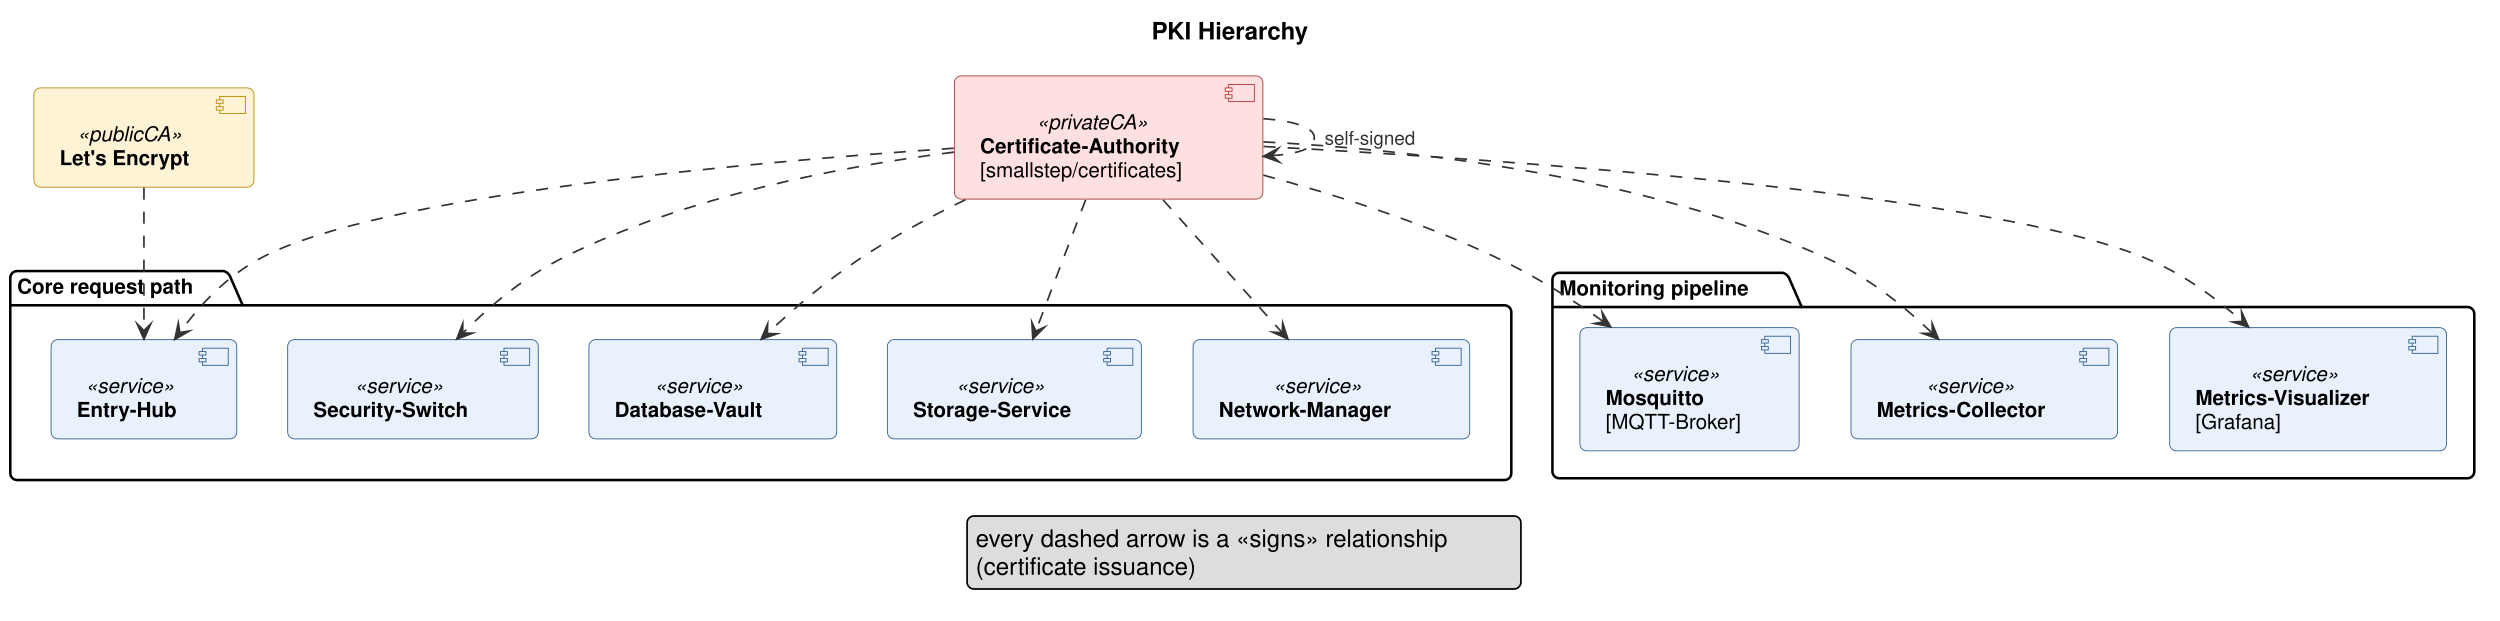
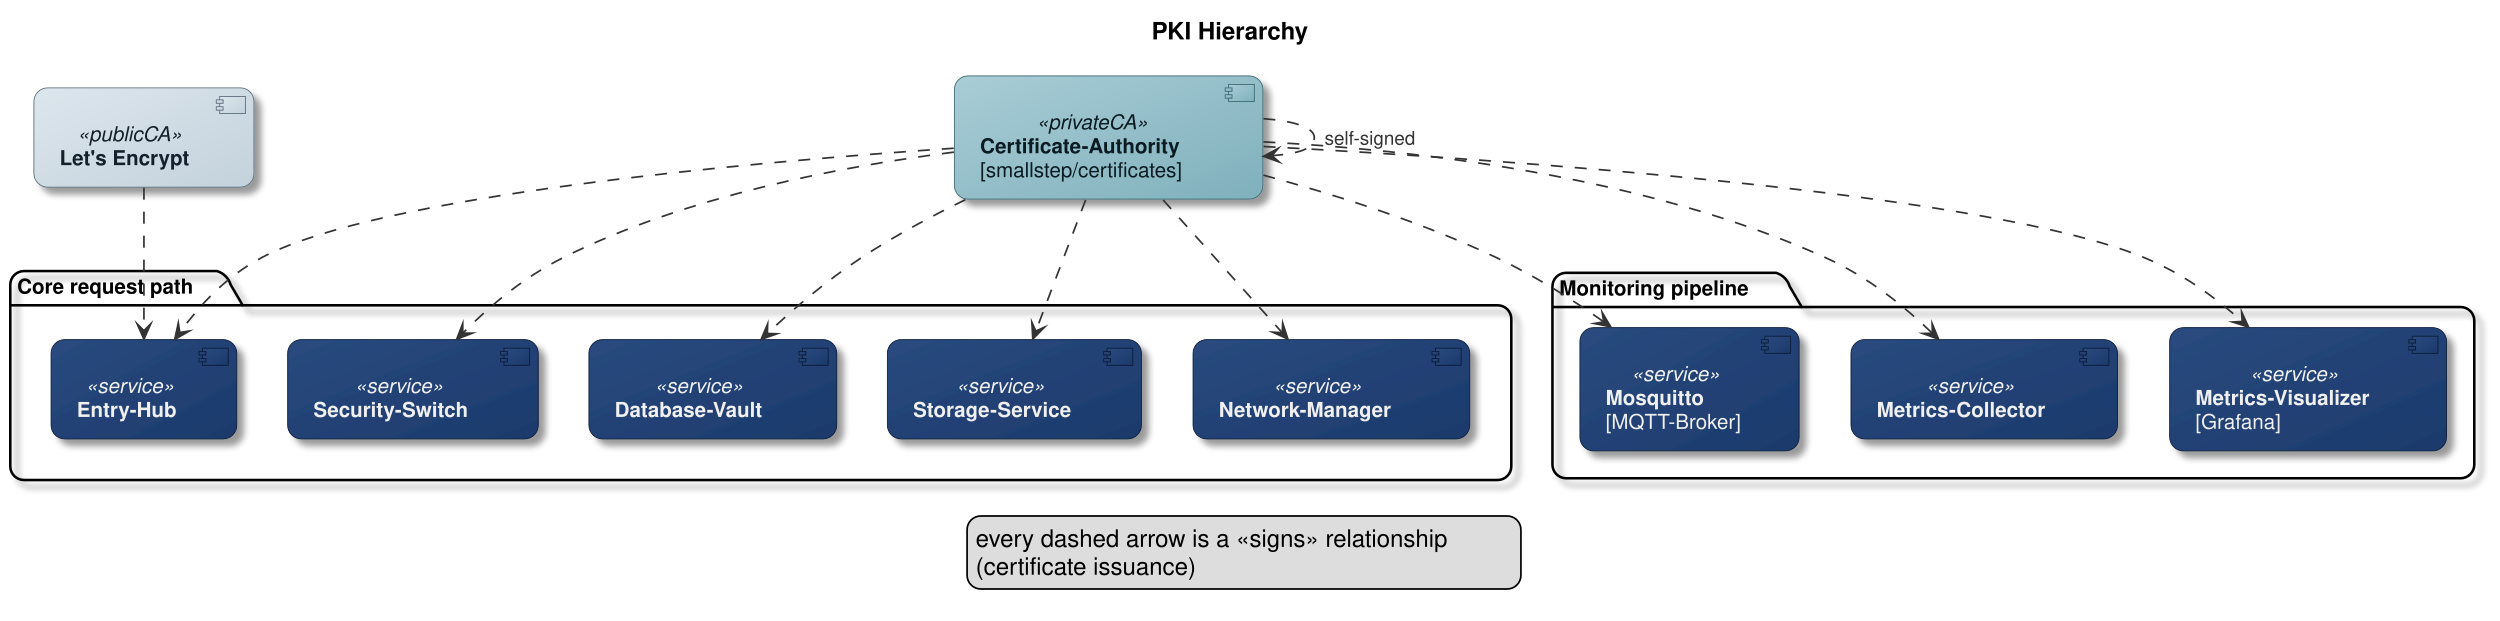
<svg xmlns="http://www.w3.org/2000/svg" contentStyleType="text/css" data-diagram-type="DESCRIPTION" height="362px" preserveAspectRatio="none" style="width:1459px;height:362px;background:#FFFFFF;" version="1.1" viewBox="0 0 1459 362" width="1459px" zoomAndPan="magnify">
-   <defs />
+   <defs>
+     <filter height="300%" id="f1x7jkk56pnffq" width="300%" x="-1" y="-1">
+       <feGaussianBlur result="blurOut" stdDeviation="2" />
+       <feColorMatrix in="blurOut" result="blurOut2" type="matrix" values="0 0 0 0 0 0 0 0 0 0 0 0 0 0 0 0 0 0 .4 0" />
+       <feOffset dx="4" dy="4" in="blurOut2" result="blurOut3" />
+       <feBlend in="SourceGraphic" in2="blurOut3" mode="normal" />
+     </filter>
+     <linearGradient id="g1x7jkk56pnffq0" x1="0%" x2="100%" y1="0%" y2="100%">
+       <stop offset="0%" stop-color="#2A4A7F" />
+       <stop offset="100%" stop-color="#1B3A6B" />
+     </linearGradient>
+     <linearGradient id="g1x7jkk56pnffq1" x1="0%" x2="100%" y1="0%" y2="100%">
+       <stop offset="0%" stop-color="#DDE6ED" />
+       <stop offset="100%" stop-color="#C3D2DC" />
+     </linearGradient>
+     <linearGradient id="g1x7jkk56pnffq2" x1="0%" x2="100%" y1="0%" y2="100%">
+       <stop offset="0%" stop-color="#A9CDD6" />
+       <stop offset="100%" stop-color="#7FB0BC" />
+     </linearGradient>
+   </defs>
  <g>
    <g class="title" data-source-line="3">
      <text fill="#000000" font-family="'Helvetica'" font-size="14" font-weight="700" lengthAdjust="spacing" textLength="107.851" x="672.075" y="22.995">PKI Hierarchy</text>
    </g>
-     <g class="cluster" data-qualified-name="Core request path" data-source-line="25" id="ent0003">
-       <path d="M10,158.197 L130.637,158.197 A6,6 0 0 1 134.637,162.197 L141.637,178.166 L878,178.166 A4,4 0 0 1 882,182.166 L882,276.137 A4,4 0 0 1 878,280.137 L10,280.137 A4,4 0 0 1 6,276.137 L6,162.197 A4,4 0 0 1 10,158.197" fill="none" style="stroke:#000000;stroke-width:1.5;" />
+     <g class="cluster" data-qualified-name="Core request path" data-source-line="29" id="ent0003">
+       <path d="M14,158.197 L126.637,158.197 A12,12 0 0 1 134.637,166.197 L141.637,178.166 L874,178.166 A8,8 0 0 1 882,186.166 L882,272.137 A8,8 0 0 1 874,280.137 L14,280.137 A8,8 0 0 1 6,272.137 L6,166.197 A8,8 0 0 1 14,158.197" fill="none" filter="url(#f1x7jkk56pnffq)" style="stroke:#000000;stroke-width:1.5;" />
      <line style="stroke:#000000;stroke-width:1.5;" x1="6" x2="141.637" y1="178.166" y2="178.166" />
      <text fill="#000000" font-family="'Helvetica'" font-size="12" font-weight="700" lengthAdjust="spacing" textLength="122.637" x="10" y="171.335">Core request path</text>
    </g>
-     <g class="cluster" data-qualified-name="Monitoring pipeline" data-source-line="40" id="ent0013">
-       <path d="M910,159.217 L1040.504,159.217 A6,6 0 0 1 1044.504,163.217 L1051.504,179.186 L1440,179.186 A4,4 0 0 1 1444,183.186 L1444,275.117 A4,4 0 0 1 1440,279.117 L910,279.117 A4,4 0 0 1 906,275.117 L906,163.217 A4,4 0 0 1 910,159.217" fill="none" style="stroke:#000000;stroke-width:1.5;" />
+     <g class="cluster" data-qualified-name="Monitoring pipeline" data-source-line="44" id="ent0013">
+       <path d="M914,159.217 L1036.504,159.217 A12,12 0 0 1 1044.504,167.217 L1051.504,179.186 L1436,179.186 A8,8 0 0 1 1444,187.186 L1444,271.117 A8,8 0 0 1 1436,279.117 L914,279.117 A8,8 0 0 1 906,271.117 L906,167.217 A8,8 0 0 1 914,159.217" fill="none" filter="url(#f1x7jkk56pnffq)" style="stroke:#000000;stroke-width:1.5;" />
      <line style="stroke:#000000;stroke-width:1.5;" x1="906" x2="1051.504" y1="179.186" y2="179.186" />
      <text fill="#000000" font-family="'Helvetica'" font-size="12" font-weight="700" lengthAdjust="spacing" textLength="132.504" x="910" y="172.356">Monitoring pipeline</text>
    </g>
-     <g class="entity" data-qualified-name="Core request path.EntryHub" data-source-line="27" id="ent0004">
-       <rect fill="#E8F1FC" height="57.938" rx="4" ry="4" style="stroke:#2C5C8F;stroke-width:0.5;" width="108.373" x="29.81" y="198.197" />
-       <rect fill="#E8F1FC" height="10" style="stroke:#2C5C8F;stroke-width:0.5;" width="15" x="118.183" y="203.197" />
-       <rect fill="#E8F1FC" height="2" style="stroke:#2C5C8F;stroke-width:0.5;" width="4" x="116.183" y="205.197" />
-       <rect fill="#E8F1FC" height="2" style="stroke:#2C5C8F;stroke-width:0.5;" width="4" x="116.183" y="209.197" />
-       <text fill="#000000" font-family="'Helvetica'" font-size="12" font-style="italic" lengthAdjust="spacing" textLength="57.797" x="50.098" y="229.335">«service»</text>
-       <text fill="#000000" font-family="'Helvetica'" font-size="12" font-weight="700" lengthAdjust="spacing" textLength="68.373" x="44.81" y="243.304">Entry-Hub</text>
+     <g class="entity" data-qualified-name="Core request path.EntryHub" data-source-line="31" id="ent0004">
+       <rect fill="url(#g1x7jkk56pnffq0)" filter="url(#f1x7jkk56pnffq)" height="57.938" rx="8" ry="8" style="stroke:#0A1B36;stroke-width:0.5;" width="108.373" x="29.81" y="198.197" />
+       <rect fill="url(#g1x7jkk56pnffq0)" height="10" style="stroke:#0A1B36;stroke-width:0.5;" width="15" x="118.183" y="203.197" />
+       <rect fill="url(#g1x7jkk56pnffq0)" height="2" style="stroke:#0A1B36;stroke-width:0.5;" width="4" x="116.183" y="205.197" />
+       <rect fill="url(#g1x7jkk56pnffq0)" height="2" style="stroke:#0A1B36;stroke-width:0.5;" width="4" x="116.183" y="209.197" />
+       <text fill="#F0F0F0" font-family="'Helvetica'" font-size="12" font-style="italic" lengthAdjust="spacing" textLength="57.797" x="50.098" y="229.335">«service»</text>
+       <text fill="#F0F0F0" font-family="'Helvetica'" font-size="12" font-weight="700" lengthAdjust="spacing" textLength="68.373" x="44.81" y="243.304">Entry-Hub</text>
    </g>
-     <g class="entity" data-qualified-name="Core request path.SecuritySwitch" data-source-line="28" id="ent0005">
-       <rect fill="#E8F1FC" height="57.938" rx="4" ry="4" style="stroke:#2C5C8F;stroke-width:0.5;" width="146.242" x="167.88" y="198.197" />
-       <rect fill="#E8F1FC" height="10" style="stroke:#2C5C8F;stroke-width:0.5;" width="15" x="294.122" y="203.197" />
-       <rect fill="#E8F1FC" height="2" style="stroke:#2C5C8F;stroke-width:0.5;" width="4" x="292.122" y="205.197" />
-       <rect fill="#E8F1FC" height="2" style="stroke:#2C5C8F;stroke-width:0.5;" width="4" x="292.122" y="209.197" />
-       <text fill="#000000" font-family="'Helvetica'" font-size="12" font-style="italic" lengthAdjust="spacing" textLength="57.797" x="207.103" y="229.335">«service»</text>
-       <text fill="#000000" font-family="'Helvetica'" font-size="12" font-weight="700" lengthAdjust="spacing" textLength="106.242" x="182.88" y="243.304">Security-Switch</text>
+     <g class="entity" data-qualified-name="Core request path.SecuritySwitch" data-source-line="32" id="ent0005">
+       <rect fill="url(#g1x7jkk56pnffq0)" filter="url(#f1x7jkk56pnffq)" height="57.938" rx="8" ry="8" style="stroke:#0A1B36;stroke-width:0.5;" width="146.242" x="167.88" y="198.197" />
+       <rect fill="url(#g1x7jkk56pnffq0)" height="10" style="stroke:#0A1B36;stroke-width:0.5;" width="15" x="294.122" y="203.197" />
+       <rect fill="url(#g1x7jkk56pnffq0)" height="2" style="stroke:#0A1B36;stroke-width:0.5;" width="4" x="292.122" y="205.197" />
+       <rect fill="url(#g1x7jkk56pnffq0)" height="2" style="stroke:#0A1B36;stroke-width:0.5;" width="4" x="292.122" y="209.197" />
+       <text fill="#F0F0F0" font-family="'Helvetica'" font-size="12" font-style="italic" lengthAdjust="spacing" textLength="57.797" x="207.103" y="229.335">«service»</text>
+       <text fill="#F0F0F0" font-family="'Helvetica'" font-size="12" font-weight="700" lengthAdjust="spacing" textLength="106.242" x="182.88" y="243.304">Security-Switch</text>
    </g>
-     <g class="entity" data-qualified-name="Core request path.DatabaseVault" data-source-line="29" id="ent0006">
-       <rect fill="#E8F1FC" height="57.938" rx="4" ry="4" style="stroke:#2C5C8F;stroke-width:0.5;" width="144.619" x="343.69" y="198.197" />
-       <rect fill="#E8F1FC" height="10" style="stroke:#2C5C8F;stroke-width:0.5;" width="15" x="468.309" y="203.197" />
-       <rect fill="#E8F1FC" height="2" style="stroke:#2C5C8F;stroke-width:0.5;" width="4" x="466.309" y="205.197" />
-       <rect fill="#E8F1FC" height="2" style="stroke:#2C5C8F;stroke-width:0.5;" width="4" x="466.309" y="209.197" />
-       <text fill="#000000" font-family="'Helvetica'" font-size="12" font-style="italic" lengthAdjust="spacing" textLength="57.797" x="382.101" y="229.335">«service»</text>
-       <text fill="#000000" font-family="'Helvetica'" font-size="12" font-weight="700" lengthAdjust="spacing" textLength="104.619" x="358.69" y="243.304">Database-Vault</text>
+     <g class="entity" data-qualified-name="Core request path.DatabaseVault" data-source-line="33" id="ent0006">
+       <rect fill="url(#g1x7jkk56pnffq0)" filter="url(#f1x7jkk56pnffq)" height="57.938" rx="8" ry="8" style="stroke:#0A1B36;stroke-width:0.5;" width="144.619" x="343.69" y="198.197" />
+       <rect fill="url(#g1x7jkk56pnffq0)" height="10" style="stroke:#0A1B36;stroke-width:0.5;" width="15" x="468.309" y="203.197" />
+       <rect fill="url(#g1x7jkk56pnffq0)" height="2" style="stroke:#0A1B36;stroke-width:0.5;" width="4" x="466.309" y="205.197" />
+       <rect fill="url(#g1x7jkk56pnffq0)" height="2" style="stroke:#0A1B36;stroke-width:0.5;" width="4" x="466.309" y="209.197" />
+       <text fill="#F0F0F0" font-family="'Helvetica'" font-size="12" font-style="italic" lengthAdjust="spacing" textLength="57.797" x="382.101" y="229.335">«service»</text>
+       <text fill="#F0F0F0" font-family="'Helvetica'" font-size="12" font-weight="700" lengthAdjust="spacing" textLength="104.619" x="358.69" y="243.304">Database-Vault</text>
    </g>
-     <g class="entity" data-qualified-name="Core request path.StorageService" data-source-line="30" id="ent0007">
-       <rect fill="#E8F1FC" height="57.938" rx="4" ry="4" style="stroke:#2C5C8F;stroke-width:0.5;" width="148.234" x="517.88" y="198.197" />
-       <rect fill="#E8F1FC" height="10" style="stroke:#2C5C8F;stroke-width:0.5;" width="15" x="646.114" y="203.197" />
-       <rect fill="#E8F1FC" height="2" style="stroke:#2C5C8F;stroke-width:0.5;" width="4" x="644.114" y="205.197" />
-       <rect fill="#E8F1FC" height="2" style="stroke:#2C5C8F;stroke-width:0.5;" width="4" x="644.114" y="209.197" />
-       <text fill="#000000" font-family="'Helvetica'" font-size="12" font-style="italic" lengthAdjust="spacing" textLength="57.797" x="558.099" y="229.335">«service»</text>
-       <text fill="#000000" font-family="'Helvetica'" font-size="12" font-weight="700" lengthAdjust="spacing" textLength="108.234" x="532.88" y="243.304">Storage-Service</text>
+     <g class="entity" data-qualified-name="Core request path.StorageService" data-source-line="34" id="ent0007">
+       <rect fill="url(#g1x7jkk56pnffq0)" filter="url(#f1x7jkk56pnffq)" height="57.938" rx="8" ry="8" style="stroke:#0A1B36;stroke-width:0.5;" width="148.234" x="517.88" y="198.197" />
+       <rect fill="url(#g1x7jkk56pnffq0)" height="10" style="stroke:#0A1B36;stroke-width:0.5;" width="15" x="646.114" y="203.197" />
+       <rect fill="url(#g1x7jkk56pnffq0)" height="2" style="stroke:#0A1B36;stroke-width:0.5;" width="4" x="644.114" y="205.197" />
+       <rect fill="url(#g1x7jkk56pnffq0)" height="2" style="stroke:#0A1B36;stroke-width:0.5;" width="4" x="644.114" y="209.197" />
+       <text fill="#F0F0F0" font-family="'Helvetica'" font-size="12" font-style="italic" lengthAdjust="spacing" textLength="57.797" x="558.099" y="229.335">«service»</text>
+       <text fill="#F0F0F0" font-family="'Helvetica'" font-size="12" font-weight="700" lengthAdjust="spacing" textLength="108.234" x="532.88" y="243.304">Storage-Service</text>
    </g>
-     <g class="entity" data-qualified-name="Core request path.NetworkManager" data-source-line="31" id="ent0008">
-       <rect fill="#E8F1FC" height="57.938" rx="4" ry="4" style="stroke:#2C5C8F;stroke-width:0.5;" width="161.453" x="696.27" y="198.197" />
-       <rect fill="#E8F1FC" height="10" style="stroke:#2C5C8F;stroke-width:0.5;" width="15" x="837.723" y="203.197" />
-       <rect fill="#E8F1FC" height="2" style="stroke:#2C5C8F;stroke-width:0.5;" width="4" x="835.723" y="205.197" />
-       <rect fill="#E8F1FC" height="2" style="stroke:#2C5C8F;stroke-width:0.5;" width="4" x="835.723" y="209.197" />
-       <text fill="#000000" font-family="'Helvetica'" font-size="12" font-style="italic" lengthAdjust="spacing" textLength="57.797" x="743.098" y="229.335">«service»</text>
-       <text fill="#000000" font-family="'Helvetica'" font-size="12" font-weight="700" lengthAdjust="spacing" textLength="121.453" x="711.27" y="243.304">Network-Manager</text>
+     <g class="entity" data-qualified-name="Core request path.NetworkManager" data-source-line="35" id="ent0008">
+       <rect fill="url(#g1x7jkk56pnffq0)" filter="url(#f1x7jkk56pnffq)" height="57.938" rx="8" ry="8" style="stroke:#0A1B36;stroke-width:0.5;" width="161.453" x="696.27" y="198.197" />
+       <rect fill="url(#g1x7jkk56pnffq0)" height="10" style="stroke:#0A1B36;stroke-width:0.5;" width="15" x="837.723" y="203.197" />
+       <rect fill="url(#g1x7jkk56pnffq0)" height="2" style="stroke:#0A1B36;stroke-width:0.5;" width="4" x="835.723" y="205.197" />
+       <rect fill="url(#g1x7jkk56pnffq0)" height="2" style="stroke:#0A1B36;stroke-width:0.5;" width="4" x="835.723" y="209.197" />
+       <text fill="#F0F0F0" font-family="'Helvetica'" font-size="12" font-style="italic" lengthAdjust="spacing" textLength="57.797" x="743.098" y="229.335">«service»</text>
+       <text fill="#F0F0F0" font-family="'Helvetica'" font-size="12" font-weight="700" lengthAdjust="spacing" textLength="121.453" x="711.27" y="243.304">Network-Manager</text>
    </g>
-     <g class="entity" data-qualified-name="Monitoring pipeline.MqttBroker" data-source-line="41" id="ent0014">
-       <rect fill="#E8F1FC" height="71.906" rx="4" ry="4" style="stroke:#2C5C8F;stroke-width:0.5;" width="127.926" x="922.04" y="191.217" />
-       <rect fill="#E8F1FC" height="10" style="stroke:#2C5C8F;stroke-width:0.5;" width="15" x="1029.966" y="196.217" />
-       <rect fill="#E8F1FC" height="2" style="stroke:#2C5C8F;stroke-width:0.5;" width="4" x="1027.966" y="198.217" />
-       <rect fill="#E8F1FC" height="2" style="stroke:#2C5C8F;stroke-width:0.5;" width="4" x="1027.966" y="202.217" />
-       <text fill="#000000" font-family="'Helvetica'" font-size="12" font-style="italic" lengthAdjust="spacing" textLength="57.797" x="952.105" y="222.356">«service»</text>
-       <text fill="#000000" font-family="'Helvetica'" font-size="12" font-weight="700" lengthAdjust="spacing" textLength="68.291" x="937.04" y="236.324">Mosquitto</text>
-       <text fill="#000000" font-family="'Helvetica'" font-size="12" lengthAdjust="spacing" textLength="87.926" x="937.04" y="250.293">[MQTT-Broker]</text>
+     <g class="entity" data-qualified-name="Monitoring pipeline.MqttBroker" data-source-line="45" id="ent0014">
+       <rect fill="url(#g1x7jkk56pnffq0)" filter="url(#f1x7jkk56pnffq)" height="71.906" rx="8" ry="8" style="stroke:#0A1B36;stroke-width:0.5;" width="127.926" x="922.04" y="191.217" />
+       <rect fill="url(#g1x7jkk56pnffq0)" height="10" style="stroke:#0A1B36;stroke-width:0.5;" width="15" x="1029.966" y="196.217" />
+       <rect fill="url(#g1x7jkk56pnffq0)" height="2" style="stroke:#0A1B36;stroke-width:0.5;" width="4" x="1027.966" y="198.217" />
+       <rect fill="url(#g1x7jkk56pnffq0)" height="2" style="stroke:#0A1B36;stroke-width:0.5;" width="4" x="1027.966" y="202.217" />
+       <text fill="#F0F0F0" font-family="'Helvetica'" font-size="12" font-style="italic" lengthAdjust="spacing" textLength="57.797" x="952.105" y="222.356">«service»</text>
+       <text fill="#F0F0F0" font-family="'Helvetica'" font-size="12" font-weight="700" lengthAdjust="spacing" textLength="68.291" x="937.04" y="236.324">Mosquitto</text>
+       <text fill="#F0F0F0" font-family="'Helvetica'" font-size="12" lengthAdjust="spacing" textLength="87.926" x="937.04" y="250.293">[MQTT-Broker]</text>
    </g>
-     <g class="entity" data-qualified-name="Monitoring pipeline.MetricsCollector" data-source-line="42" id="ent0015">
-       <rect fill="#E8F1FC" height="57.938" rx="4" ry="4" style="stroke:#2C5C8F;stroke-width:0.5;" width="155.512" x="1080.24" y="198.197" />
-       <rect fill="#E8F1FC" height="10" style="stroke:#2C5C8F;stroke-width:0.5;" width="15" x="1215.752" y="203.197" />
-       <rect fill="#E8F1FC" height="2" style="stroke:#2C5C8F;stroke-width:0.5;" width="4" x="1213.752" y="205.197" />
-       <rect fill="#E8F1FC" height="2" style="stroke:#2C5C8F;stroke-width:0.5;" width="4" x="1213.752" y="209.197" />
-       <text fill="#000000" font-family="'Helvetica'" font-size="12" font-style="italic" lengthAdjust="spacing" textLength="57.797" x="1124.097" y="229.335">«service»</text>
-       <text fill="#000000" font-family="'Helvetica'" font-size="12" font-weight="700" lengthAdjust="spacing" textLength="115.512" x="1095.24" y="243.304">Metrics-Collector</text>
+     <g class="entity" data-qualified-name="Monitoring pipeline.MetricsCollector" data-source-line="46" id="ent0015">
+       <rect fill="url(#g1x7jkk56pnffq0)" filter="url(#f1x7jkk56pnffq)" height="57.938" rx="8" ry="8" style="stroke:#0A1B36;stroke-width:0.5;" width="155.512" x="1080.24" y="198.197" />
+       <rect fill="url(#g1x7jkk56pnffq0)" height="10" style="stroke:#0A1B36;stroke-width:0.5;" width="15" x="1215.752" y="203.197" />
+       <rect fill="url(#g1x7jkk56pnffq0)" height="2" style="stroke:#0A1B36;stroke-width:0.5;" width="4" x="1213.752" y="205.197" />
+       <rect fill="url(#g1x7jkk56pnffq0)" height="2" style="stroke:#0A1B36;stroke-width:0.5;" width="4" x="1213.752" y="209.197" />
+       <text fill="#F0F0F0" font-family="'Helvetica'" font-size="12" font-style="italic" lengthAdjust="spacing" textLength="57.797" x="1124.097" y="229.335">«service»</text>
+       <text fill="#F0F0F0" font-family="'Helvetica'" font-size="12" font-weight="700" lengthAdjust="spacing" textLength="115.512" x="1095.24" y="243.304">Metrics-Collector</text>
    </g>
-     <g class="entity" data-qualified-name="Monitoring pipeline.MetricsVisualizer" data-source-line="43" id="ent0016">
-       <rect fill="#E8F1FC" height="71.906" rx="4" ry="4" style="stroke:#2C5C8F;stroke-width:0.5;" width="161.535" x="1266.23" y="191.217" />
-       <rect fill="#E8F1FC" height="10" style="stroke:#2C5C8F;stroke-width:0.5;" width="15" x="1407.765" y="196.217" />
-       <rect fill="#E8F1FC" height="2" style="stroke:#2C5C8F;stroke-width:0.5;" width="4" x="1405.765" y="198.217" />
-       <rect fill="#E8F1FC" height="2" style="stroke:#2C5C8F;stroke-width:0.5;" width="4" x="1405.765" y="202.217" />
-       <text fill="#000000" font-family="'Helvetica'" font-size="12" font-style="italic" lengthAdjust="spacing" textLength="57.797" x="1313.099" y="222.356">«service»</text>
-       <text fill="#000000" font-family="'Helvetica'" font-size="12" font-weight="700" lengthAdjust="spacing" textLength="121.535" x="1281.23" y="236.324">Metrics-Visualizer</text>
-       <text fill="#000000" font-family="'Helvetica'" font-size="12" lengthAdjust="spacing" textLength="57.486" x="1281.23" y="250.293">[Grafana]</text>
+     <g class="entity" data-qualified-name="Monitoring pipeline.MetricsVisualizer" data-source-line="47" id="ent0016">
+       <rect fill="url(#g1x7jkk56pnffq0)" filter="url(#f1x7jkk56pnffq)" height="71.906" rx="8" ry="8" style="stroke:#0A1B36;stroke-width:0.5;" width="161.535" x="1266.23" y="191.217" />
+       <rect fill="url(#g1x7jkk56pnffq0)" height="10" style="stroke:#0A1B36;stroke-width:0.5;" width="15" x="1407.765" y="196.217" />
+       <rect fill="url(#g1x7jkk56pnffq0)" height="2" style="stroke:#0A1B36;stroke-width:0.5;" width="4" x="1405.765" y="198.217" />
+       <rect fill="url(#g1x7jkk56pnffq0)" height="2" style="stroke:#0A1B36;stroke-width:0.5;" width="4" x="1405.765" y="202.217" />
+       <text fill="#F0F0F0" font-family="'Helvetica'" font-size="12" font-style="italic" lengthAdjust="spacing" textLength="57.797" x="1313.099" y="222.356">«service»</text>
+       <text fill="#F0F0F0" font-family="'Helvetica'" font-size="12" font-weight="700" lengthAdjust="spacing" textLength="121.535" x="1281.23" y="236.324">Metrics-Visualizer</text>
+       <text fill="#F0F0F0" font-family="'Helvetica'" font-size="12" lengthAdjust="spacing" textLength="57.486" x="1281.23" y="250.293">[Grafana]</text>
    </g>
-     <g class="entity" data-qualified-name="LetsEncrypt" data-source-line="22" id="ent0001">
-       <rect fill="#FFF3D6" height="57.938" rx="4" ry="4" style="stroke:#B58900;stroke-width:0.5;" width="128.435" x="19.78" y="51.277" />
-       <rect fill="#FFF3D6" height="10" style="stroke:#B58900;stroke-width:0.5;" width="15" x="128.215" y="56.277" />
-       <rect fill="#FFF3D6" height="2" style="stroke:#B58900;stroke-width:0.5;" width="4" x="126.216" y="58.277" />
-       <rect fill="#FFF3D6" height="2" style="stroke:#B58900;stroke-width:0.5;" width="4" x="126.216" y="62.277" />
-       <text fill="#000000" font-family="'Helvetica'" font-size="12" font-style="italic" lengthAdjust="spacing" textLength="67.506" x="45.245" y="82.415">«publicCA»</text>
-       <text fill="#000000" font-family="'Helvetica'" font-size="12" font-weight="700" lengthAdjust="spacing" textLength="88.436" x="34.78" y="96.384">Let's Encrypt</text>
+     <g class="entity" data-qualified-name="LetsEncrypt" data-source-line="26" id="ent0001">
+       <rect fill="url(#g1x7jkk56pnffq1)" filter="url(#f1x7jkk56pnffq)" height="57.938" rx="8" ry="8" style="stroke:#5A6B78;stroke-width:0.5;" width="128.435" x="19.78" y="51.277" />
+       <rect fill="url(#g1x7jkk56pnffq1)" height="10" style="stroke:#5A6B78;stroke-width:0.5;" width="15" x="128.215" y="56.277" />
+       <rect fill="url(#g1x7jkk56pnffq1)" height="2" style="stroke:#5A6B78;stroke-width:0.5;" width="4" x="126.216" y="58.277" />
+       <rect fill="url(#g1x7jkk56pnffq1)" height="2" style="stroke:#5A6B78;stroke-width:0.5;" width="4" x="126.216" y="62.277" />
+       <text fill="#14202B" font-family="'Helvetica'" font-size="12" font-style="italic" lengthAdjust="spacing" textLength="67.506" x="45.245" y="82.415">«publicCA»</text>
+       <text fill="#14202B" font-family="'Helvetica'" font-size="12" font-weight="700" lengthAdjust="spacing" textLength="88.436" x="34.78" y="96.384">Let's Encrypt</text>
    </g>
-     <g class="entity" data-qualified-name="PrivateCA" data-source-line="23" id="ent0002">
-       <rect fill="#FFE0E0" height="71.906" rx="4" ry="4" style="stroke:#AA3333;stroke-width:0.5;" width="180.057" x="556.97" y="44.297" />
-       <rect fill="#FFE0E0" height="10" style="stroke:#AA3333;stroke-width:0.5;" width="15" x="717.027" y="49.297" />
-       <rect fill="#FFE0E0" height="2" style="stroke:#AA3333;stroke-width:0.5;" width="4" x="715.027" y="51.297" />
-       <rect fill="#FFE0E0" height="2" style="stroke:#AA3333;stroke-width:0.5;" width="4" x="715.027" y="55.297" />
-       <text fill="#000000" font-family="'Helvetica'" font-size="12" font-style="italic" lengthAdjust="spacing" textLength="73.828" x="605.084" y="75.436">«privateCA»</text>
-       <text fill="#000000" font-family="'Helvetica'" font-size="12" font-weight="700" lengthAdjust="spacing" textLength="140.057" x="571.97" y="89.404">Certificate-Authority</text>
-       <text fill="#000000" font-family="'Helvetica'" font-size="12" lengthAdjust="spacing" textLength="138.129" x="571.97" y="103.373">[smallstep/certificates]</text>
+     <g class="entity" data-qualified-name="PrivateCA" data-source-line="27" id="ent0002">
+       <rect fill="url(#g1x7jkk56pnffq2)" filter="url(#f1x7jkk56pnffq)" height="71.906" rx="8" ry="8" style="stroke:#3D6570;stroke-width:0.5;" width="180.057" x="556.97" y="44.297" />
+       <rect fill="url(#g1x7jkk56pnffq2)" height="10" style="stroke:#3D6570;stroke-width:0.5;" width="15" x="717.027" y="49.297" />
+       <rect fill="url(#g1x7jkk56pnffq2)" height="2" style="stroke:#3D6570;stroke-width:0.5;" width="4" x="715.027" y="51.297" />
+       <rect fill="url(#g1x7jkk56pnffq2)" height="2" style="stroke:#3D6570;stroke-width:0.5;" width="4" x="715.027" y="55.297" />
+       <text fill="#0A1B22" font-family="'Helvetica'" font-size="12" font-style="italic" lengthAdjust="spacing" textLength="73.828" x="605.084" y="75.436">«privateCA»</text>
+       <text fill="#0A1B22" font-family="'Helvetica'" font-size="12" font-weight="700" lengthAdjust="spacing" textLength="140.057" x="571.97" y="89.404">Certificate-Authority</text>
+       <text fill="#0A1B22" font-family="'Helvetica'" font-size="12" lengthAdjust="spacing" textLength="138.129" x="571.97" y="103.373">[smallstep/certificates]</text>
    </g>
-     <g class="link" data-entity-1="ent0001" data-entity-2="ent0004" data-link-type="dependency" data-source-line="49" id="lnk19">
+     <g class="link" data-entity-1="ent0001" data-entity-2="ent0004" data-link-type="dependency" data-source-line="53" id="lnk19">
      <path d="M84,109.537 C84,135.067 84,167.437 84,192.957" fill="none" id="LetsEncrypt-to-EntryHub" style="stroke:#333333;stroke-width:1;stroke-dasharray:7,7;" />
      <polygon fill="#333333" points="84,197.957,88,188.957,84,192.957,80,188.957,84,197.957" style="stroke:#333333;stroke-width:1;stroke-linejoin:miter;stroke-miterlimit:10;" />
    </g>
-     <g class="link" data-entity-1="ent0002" data-entity-2="ent0004" data-link-type="dependency" data-source-line="51" id="lnk20">
+     <g class="link" data-entity-1="ent0002" data-entity-2="ent0004" data-link-type="dependency" data-source-line="55" id="lnk20">
      <path d="M556.6,86.507 C433.65,94.897 221.19,114.167 153,150.197 C132.05,161.267 117.196,177.304 104.926,194.044" fill="none" id="PrivateCA-to-EntryHub" style="stroke:#333333;stroke-width:1;stroke-dasharray:7,7;" />
      <polygon fill="#333333" points="101.97,198.077,110.517,193.183,104.926,194.044,104.064,188.453,101.97,198.077" style="stroke:#333333;stroke-width:1;stroke-linejoin:miter;stroke-miterlimit:10;" />
    </g>
-     <g class="link" data-entity-1="ent0002" data-entity-2="ent0005" data-link-type="dependency" data-source-line="52" id="lnk21">
+     <g class="link" data-entity-1="ent0002" data-entity-2="ent0005" data-link-type="dependency" data-source-line="56" id="lnk21">
      <path d="M556.68,88.777 C490.77,97.087 400.78,114.387 329,150.197 C305.34,162.007 286.382,178.078 270.062,194.428" fill="none" id="PrivateCA-to-SecuritySwitch" style="stroke:#333333;stroke-width:1;stroke-dasharray:7,7;" />
      <polygon fill="#333333" points="266.53,197.967,275.719,194.423,270.062,194.428,270.057,188.771,266.53,197.967" style="stroke:#333333;stroke-width:1;stroke-linejoin:miter;stroke-miterlimit:10;" />
    </g>
-     <g class="link" data-entity-1="ent0002" data-entity-2="ent0006" data-link-type="dependency" data-source-line="53" id="lnk22">
+     <g class="link" data-entity-1="ent0002" data-entity-2="ent0006" data-link-type="dependency" data-source-line="57" id="lnk22">
      <path d="M563.42,116.547 C543.06,126.417 521.75,137.857 503,150.197 C481.9,164.087 464.133,179.293 447.833,194.613" fill="none" id="PrivateCA-to-DatabaseVault" style="stroke:#333333;stroke-width:1;stroke-dasharray:7,7;" />
      <polygon fill="#333333" points="444.19,198.037,453.488,194.788,447.833,194.613,448.009,188.958,444.19,198.037" style="stroke:#333333;stroke-width:1;stroke-linejoin:miter;stroke-miterlimit:10;" />
    </g>
-     <g class="link" data-entity-1="ent0002" data-entity-2="ent0007" data-link-type="dependency" data-source-line="54" id="lnk23">
+     <g class="link" data-entity-1="ent0002" data-entity-2="ent0007" data-link-type="dependency" data-source-line="58" id="lnk23">
      <path d="M633.55,116.697 C624.07,141.667 613.324,169.982 604.514,193.192" fill="none" id="PrivateCA-to-StorageService" style="stroke:#333333;stroke-width:1;stroke-dasharray:7,7;" />
      <polygon fill="#333333" points="602.74,197.867,609.673,190.872,604.514,193.192,602.194,188.033,602.74,197.867" style="stroke:#333333;stroke-width:1;stroke-linejoin:miter;stroke-miterlimit:10;" />
    </g>
-     <g class="link" data-entity-1="ent0002" data-entity-2="ent0008" data-link-type="dependency" data-source-line="55" id="lnk24">
+     <g class="link" data-entity-1="ent0002" data-entity-2="ent0008" data-link-type="dependency" data-source-line="59" id="lnk24">
      <path d="M678.8,116.697 C701.2,141.667 727.45,170.936 748.28,194.146" fill="none" id="PrivateCA-to-NetworkManager" style="stroke:#333333;stroke-width:1;stroke-dasharray:7,7;" />
      <polygon fill="#333333" points="751.62,197.867,748.586,188.497,748.28,194.146,742.632,193.84,751.62,197.867" style="stroke:#333333;stroke-width:1;stroke-linejoin:miter;stroke-miterlimit:10;" />
    </g>
-     <g class="link" data-entity-1="ent0002" data-entity-2="ent0014" data-link-type="dependency" data-source-line="56" id="lnk25">
+     <g class="link" data-entity-1="ent0002" data-entity-2="ent0014" data-link-type="dependency" data-source-line="60" id="lnk25">
      <path d="M737.29,102.217 C779.6,113.687 830.03,129.757 873,150.197 C896.27,161.267 916.131,173.795 935.951,187.845" fill="none" id="PrivateCA-to-MqttBroker" style="stroke:#333333;stroke-width:1;stroke-dasharray:7,7;" />
      <polygon fill="#333333" points="940.03,190.737,935.001,182.269,935.951,187.845,930.374,188.795,940.03,190.737" style="stroke:#333333;stroke-width:1;stroke-linejoin:miter;stroke-miterlimit:10;" />
    </g>
-     <g class="link" data-entity-1="ent0002" data-entity-2="ent0015" data-link-type="dependency" data-source-line="57" id="lnk26">
+     <g class="link" data-entity-1="ent0002" data-entity-2="ent0015" data-link-type="dependency" data-source-line="61" id="lnk26">
      <path d="M737.31,82.797 C824.69,87.317 959.09,102.367 1065,150.197 C1090.08,161.527 1110.408,177.909 1127.718,194.479" fill="none" id="PrivateCA-to-MetricsCollector" style="stroke:#333333;stroke-width:1;stroke-dasharray:7,7;" />
      <polygon fill="#333333" points="1131.33,197.937,1127.595,188.824,1127.718,194.479,1122.063,194.603,1131.33,197.937" style="stroke:#333333;stroke-width:1;stroke-linejoin:miter;stroke-miterlimit:10;" />
    </g>
-     <g class="link" data-entity-1="ent0002" data-entity-2="ent0016" data-link-type="dependency" data-source-line="58" id="lnk27">
+     <g class="link" data-entity-1="ent0002" data-entity-2="ent0016" data-link-type="dependency" data-source-line="62" id="lnk27">
      <path d="M737.43,85.487 C882.54,93.317 1160.27,112.737 1251,150.197 C1273.59,159.527 1291.521,172.488 1308.531,187.588" fill="none" id="PrivateCA-to-MetricsVisualizer" style="stroke:#333333;stroke-width:1;stroke-dasharray:7,7;" />
      <polygon fill="#333333" points="1312.27,190.907,1308.195,181.941,1308.531,187.588,1302.884,187.923,1312.27,190.907" style="stroke:#333333;stroke-width:1;stroke-linejoin:miter;stroke-miterlimit:10;" />
    </g>
-     <g class="link" data-entity-1="ent0002" data-entity-2="ent0002" data-link-type="dependency" data-source-line="59" id="lnk28">
+     <g class="link" data-entity-1="ent0002" data-entity-2="ent0002" data-link-type="dependency" data-source-line="63" id="lnk28">
      <path d="M737.29,69.257 C754.7,70.547 767.03,74.217 767.03,80.247 C767.03,86.277 759.686,89.565 742.276,90.865" fill="none" id="PrivateCA-to-PrivateCA" style="stroke:#333333;stroke-width:1;stroke-dasharray:7,7;" />
      <polygon fill="#333333" points="737.29,91.237,746.563,94.556,742.276,90.865,745.967,86.578,737.29,91.237" style="stroke:#333333;stroke-width:1;stroke-linejoin:miter;stroke-miterlimit:10;" />
      <text fill="#333333" font-family="'Helvetica'" font-size="11" lengthAdjust="spacing" textLength="59.888" x="773.03" y="84.457">self-signed</text>
    </g>
-     <g class="legend" data-source-line="61">
-       <rect fill="#DDDDDD" height="42.594" rx="4" ry="4" style="stroke:#000000;stroke-width:1;" width="323.223" x="564.389" y="301.137" />
+     <g class="legend" data-source-line="65">
+       <rect fill="#DDDDDD" height="42.594" rx="8" ry="8" style="stroke:#000000;stroke-width:1;" width="323.223" x="564.389" y="301.137" />
      <text fill="#000000" font-family="'Helvetica'" font-size="14" lengthAdjust="spacing" textLength="313.223" x="569.389" y="319.132">every dashed arrow is a «signs» relationship</text>
      <text fill="#000000" font-family="'Helvetica'" font-size="14" lengthAdjust="spacing" textLength="147.13" x="569.389" y="335.429">(certificate issuance)</text>
    </g>
  </g>
</svg>
